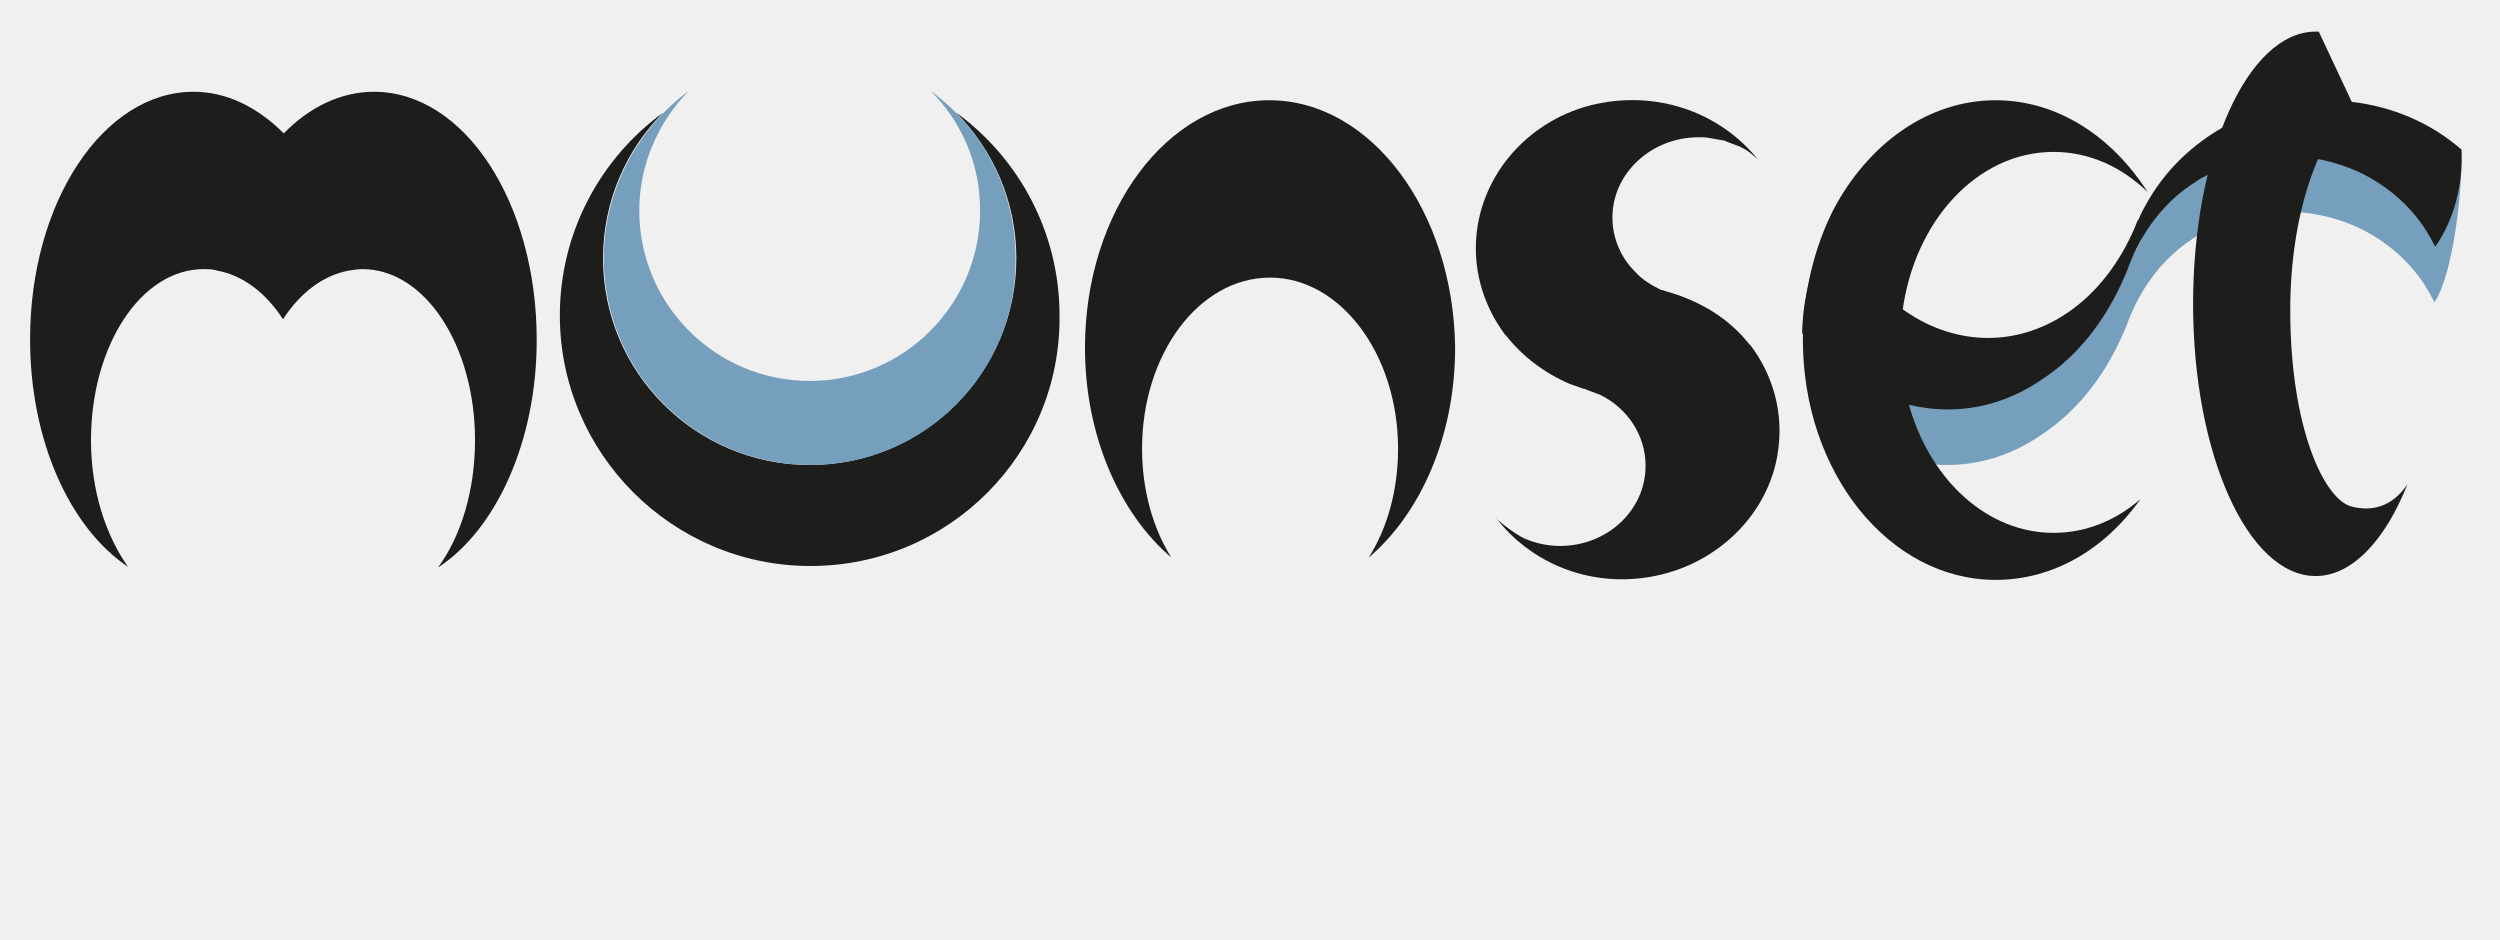
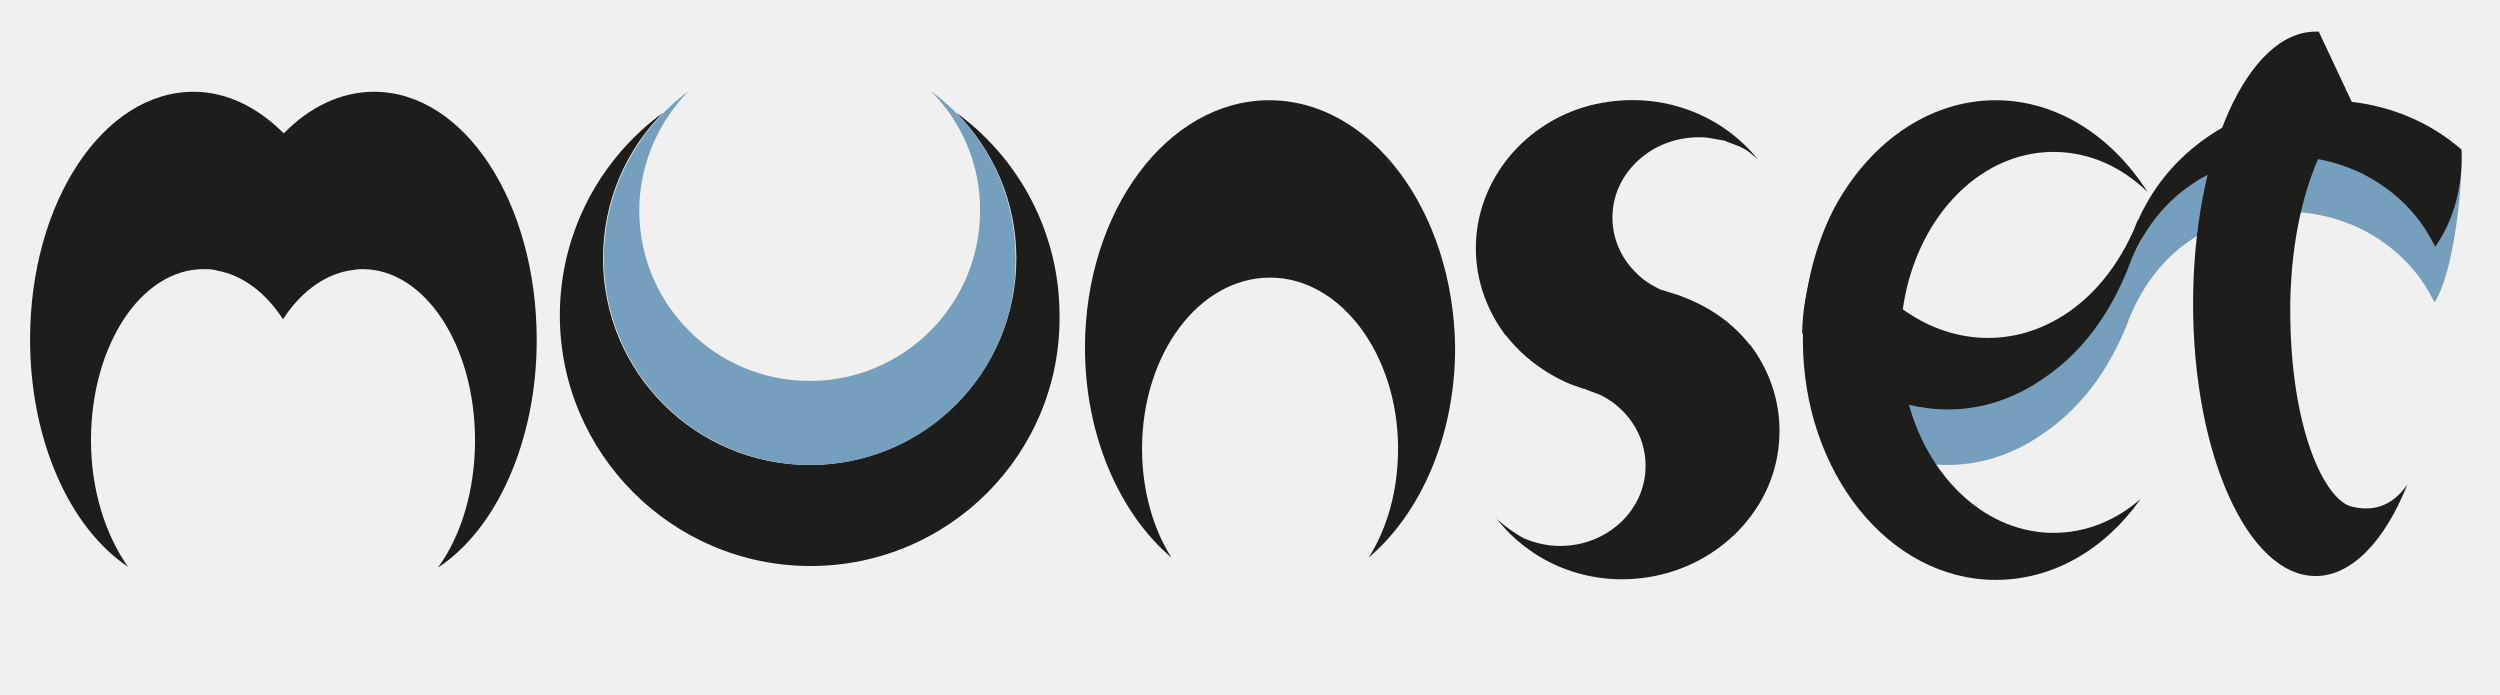
- <svg xmlns="http://www.w3.org/2000/svg" version="1.1" id="Capa_1" x="0px" y="0px" viewBox="0 0 324.2 121.8" style="enable-background:new 0 0 324.2 121.8;" xml:space="preserve">
+ <svg xmlns="http://www.w3.org/2000/svg" version="1.1" id="Capa_1" x="0px" y="0px" viewBox="0 0 324.2 90" style="enable-background:new 0 0 324.2 121.8;" xml:space="preserve">
  <style type="text/css">
	.st0{fill:#1D1D1B;}
	.st1{fill:none;stroke:#1D1D1B;stroke-miterlimit:10;}
	.st2{fill:#759FBC;}
	.st3{fill:url(#SVGID_1_);}
	.st4{fill:url(#SVGID_2_);}
	.st5{fill:#FFFFFF;}
	.st6{fill:url(#SVGID_3_);}
	.st7{fill:url(#SVGID_4_);}
	.st8{fill:#DADADA;}
	.st9{fill:none;stroke:#1D1D1B;stroke-width:0.75;stroke-miterlimit:10;}
	.st10{fill:#706F6F;}
</style>
  <path class="st2" d="M319.2,19.4c-4-3.5-9,1.6-14.3,0.9c-5.8-0.7-12-2.7-17.4,0.5c-4.1,2.5-6.8,4.3-8.9,8.1  c-0.5-1.7-0.9,2.2-0.9,2.2c-0.4,0.7-1.6,2.9-1.8,3.6c0,0-0.7,0.7-0.7,0.8c-0.1,0.3-0.7,1.2-0.9,1.5c-1.9,4.4-3.4,6.6-7.2,9.2  c-7,4.8-14.1,5.7-20.5,1c-3.2-2.3-5.9-5.7-7.8-10c-0.5-1-0.8-2.1-1.2-3.1c-2.4,4.7-1.6,10.5-1.7,16.5c3.8,4.9,6.4,7.9,11.6,9.1  c5.8,1.4,12,0.4,17.5-3.5c4.3-2.9,7.6-7.1,9.9-12c0,0,0,0,0,0c0,0,0,0,0,0c0.4-0.9,0.8-1.7,1.1-2.6c1.7-4.4,4.6-8.3,8.6-10.8  c0,0,0.1,0,0.1-0.1c6.8-4.1,14.9-4.2,21.5-1c3.2,1.6,6.1,4,8.2,7.2c0.5,0.8,0.9,1.5,1.3,2.3C318.2,35.5,319.4,24,319.2,19.4z" />
  <path class="st0" d="M319.2,19.4c-4-3.5-9-5.6-14.3-6.2c-5.8-0.7-12,0.5-17.3,3.7c-4.1,2.5-7.2,5.8-9.3,9.6c0,0,0,0,0,0  c-0.4,0.7-0.7,1.3-1,2c0,0,0,0.1-0.1,0.1c-0.1,0.3-0.3,0.7-0.4,1c-1.9,4.4-4.8,8.3-8.6,10.9c-7,4.8-15.2,4.2-21.6-0.5  c-3.2-2.3-5.9-5.7-7.8-10c-0.5-1-0.3-1.3-0.6-2.4c-2.4,4.7-4.4,9.6-4.5,15.6c3.8,4.9,8.7,8.1,13.9,9.3c5.8,1.4,12,0.4,17.5-3.5  c4.3-2.9,7.6-7.1,9.9-12c0,0,0,0,0,0c0,0,0,0,0,0c0.4-0.9,0.8-1.7,1.1-2.6c1.7-4.4,4.6-8.3,8.6-10.8c0,0,0.1,0,0.1-0.1  c6.8-4.1,14.9-4.2,21.5-1c3.2,1.6,6.1,4,8.2,7.2c0.5,0.8,0.9,1.5,1.3,2.3C318.3,28.4,319.4,24,319.2,19.4z" />
  <path class="st0" d="M227.1,44.9c-0.1-0.1-0.1-0.2-0.2-0.2c-2.3-2.9-5.2-4.9-8.9-6.3c0,0,0,0,0,0c-0.8-0.3-1.6-0.5-2.5-0.8l0,0  c0,0-0.1,0-0.1,0c-1.2-0.6-2.4-1.3-3.3-2.3c0,0,0,0-0.1-0.1c0,0,0,0,0,0c-1.8-1.8-2.9-4.3-2.9-7c0-5.7,5-10.4,11.2-10.4  c0.5,0,0.9,0,1.4,0.1c0.6,0.1,1.2,0.2,1.7,0.3c0.2,0,0.4,0.1,0.6,0.2c0.5,0.2,1.1,0.4,1.6,0.6c0.4,0.2,0.8,0.4,1.2,0.7  c0.5,0.4,1,0.8,1.4,1.2c-0.1-0.1-0.2-0.2-0.3-0.3c-4.3-5.3-11.4-8.5-19.3-7.4c-8.8,1.2-15.7,7.9-17,16.2c-0.8,5.2,0.7,10.1,3.5,13.9  c0.1,0.1,0.1,0.2,0.2,0.2c2.1,2.7,5,4.9,8.3,6.3c0.6,0.2,1.1,0.4,1.7,0.6c0.2,0,0.4,0.1,0.6,0.2c0.5,0.2,1.1,0.4,1.6,0.6  c3.5,1.7,5.9,5.2,5.9,9.2c0,5.8-5,10.4-11.1,10.4c-1.7,0-3.3-0.4-4.7-1c0,0-0.1-0.1-0.1-0.1c0,0-0.1,0-0.1,0  c-1.2-0.7-2.3-1.5-3.3-2.4c0,0,0,0,0,0c0,0-0.1,0-0.1-0.1c0,0,0.1,0.1,0.1,0.1c0,0,0.1,0.1,0.1,0.1c4.1,5.2,10.9,8.4,18.4,7.6  c9.7-1,17.4-8.5,18.1-17.6C231.1,52.8,229.7,48.4,227.1,44.9z" />
  <path class="st0" d="M48.5,11.9c-4.3,0-8.4,2-11.7,5.4c-3.4-3.4-7.4-5.4-11.7-5.4C13.4,11.9,3.9,26.2,3.9,44  c0,13.2,5.2,24.5,12.7,29.5c-2.9-4.1-4.8-9.9-4.8-16.4c0-12.3,6.5-22.2,14.6-22.2c0.6,0,1.2,0,1.8,0.2c3.3,0.6,6.3,2.9,8.5,6.3  c2.2-3.4,5.2-5.7,8.5-6.3c0.6-0.1,1.2-0.2,1.8-0.2c8.1,0,14.6,9.9,14.6,22.2c0,6.5-1.8,12.4-4.8,16.5c7.5-4.9,12.8-16.3,12.8-29.5  C69.6,26.2,60.2,11.9,48.5,11.9z" />
  <path class="st0" d="M164.6,13c-13.2,0-23.9,14.4-23.9,32.1c0,11.4,4.5,21.5,11.2,27.2c-2.4-3.8-3.8-8.8-3.8-14.1  c0-12.3,7.4-22.2,16.6-22.2c9.1,0,16.6,9.9,16.6,22.2c0,5.4-1.4,10.3-3.8,14.1c6.7-5.7,11.2-15.7,11.2-27.2  C188.5,27.4,177.8,13,164.6,13z" />
  <path class="st0" d="M105.1,73.4c-17.9,0-32.5-14.6-32.5-32.5c0-10.8,5.3-20.4,13.4-26.3c-4.8,4.8-7.8,11.5-7.8,18.9  c0,14.8,12,26.8,26.8,26.8c14.8,0,26.8-12,26.8-26.8c0-7.4-3-14-7.8-18.9c8.1,5.9,13.4,15.5,13.4,26.3  C137.6,58.8,123.1,73.4,105.1,73.4z" />
  <path class="st2" d="M105.1,60.3c-14.8,0-26.8-12-26.8-26.8c0-8.9,4.4-16.8,11-21.7c-3.9,4-6.4,9.5-6.4,15.5  c0,12.2,9.9,22.1,22.1,22.1c12.2,0,22.1-9.9,22.1-22.1c0-6.1-2.4-11.5-6.4-15.5c6.7,4.9,11,12.8,11,21.7  C131.9,48.3,119.9,60.3,105.1,60.3z" />
  <path class="st0" d="M266.3,69.1c4.2,0,8.1-1.6,11.3-4.4c-4.6,6.5-11.3,10.5-18.8,10.5c-13.8,0-25-13.9-25-31.1c0-0.1,0-0.3,0-0.4  c0.1-6,1.5-11.6,3.9-16.4c0,0,0,0,0,0C242.2,18.7,250,13,258.8,13c8,0,15.1,4.7,19.7,11.9c-3.4-3.3-7.6-5.2-12.2-5.2  c-9.9,0-18.1,9-19.6,20.8c-0.2,1.3-0.2,2.6-0.2,3.9c0,3,0.4,5.9,1.2,8.6C250.5,62.4,257.8,69.1,266.3,69.1z" />
  <path class="st0" d="M305.3,13.9c-4.8,3.9-8.3,14.2-8.3,26.3c0,15.5,4.5,24.7,8,25.5c2.4,0.6,5.1,0.2,7.2-2.9  c-2.9,7.3-7.2,11.9-11.9,11.9c-8.8,0-15.9-15.8-15.9-35.3c0-19.5,7.1-35.3,15.9-35.3c0.1,0,0.2,0,0.4,0L305.3,13.9z" />
</svg>
